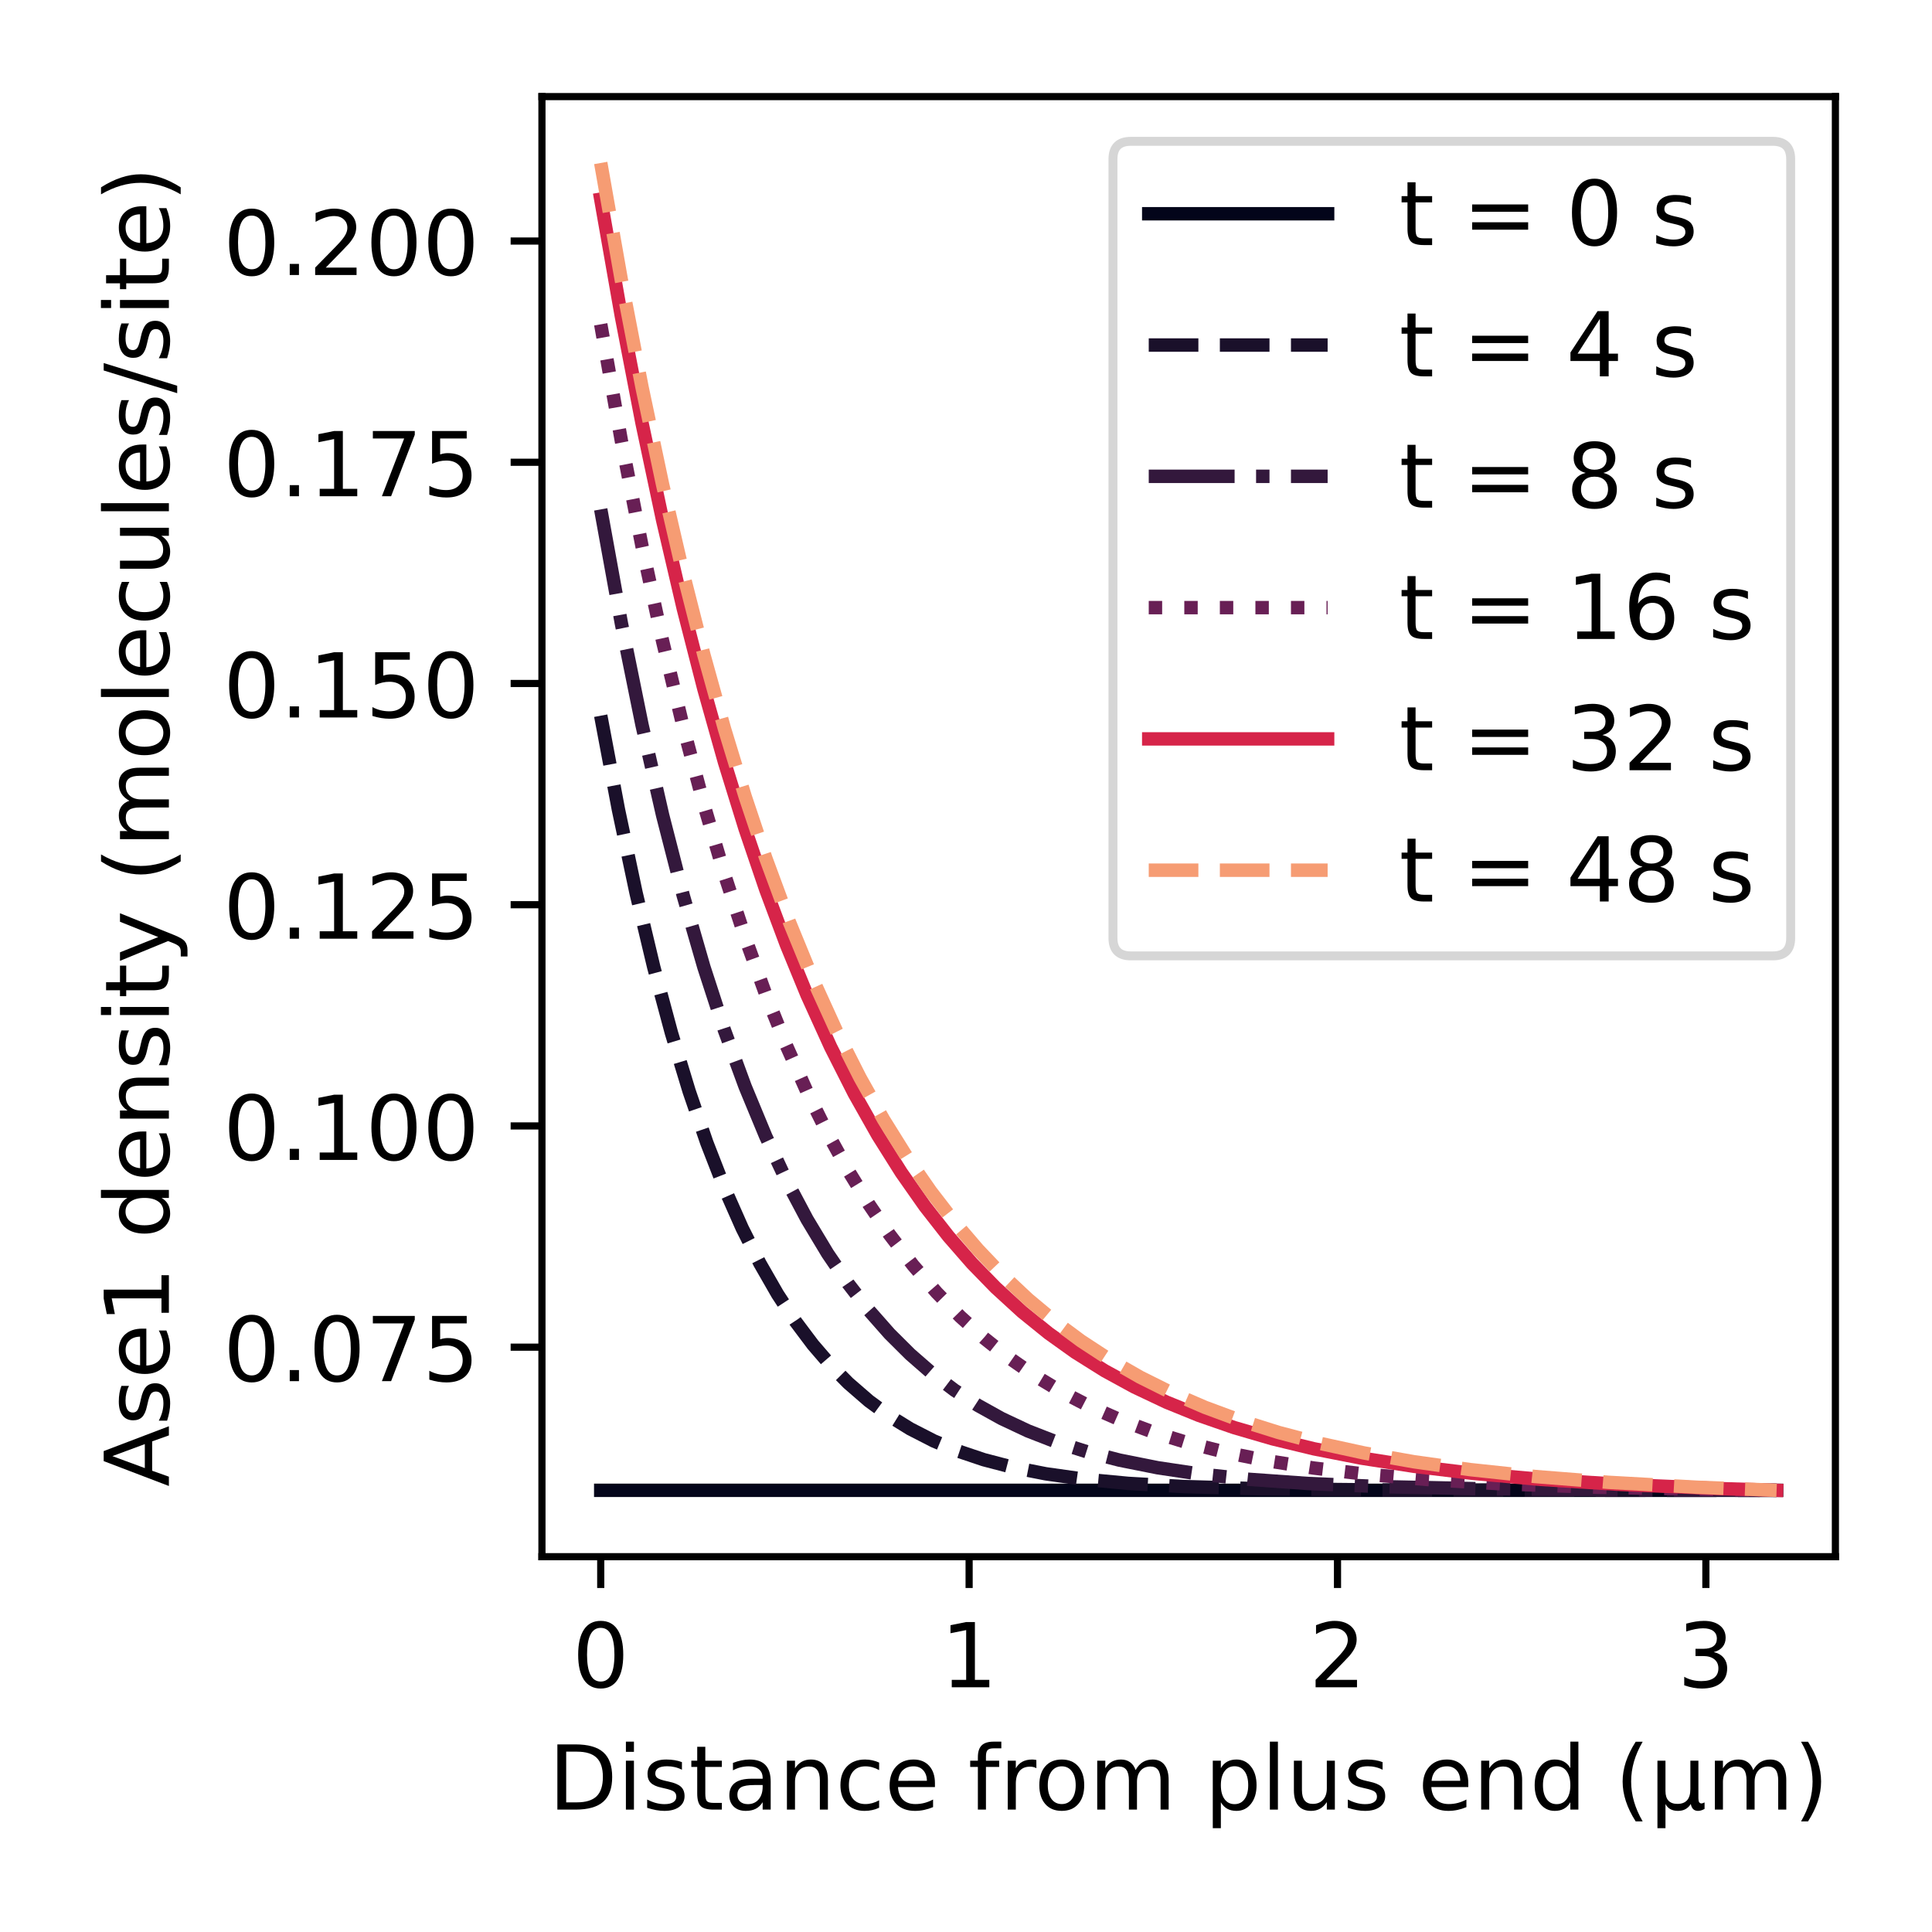
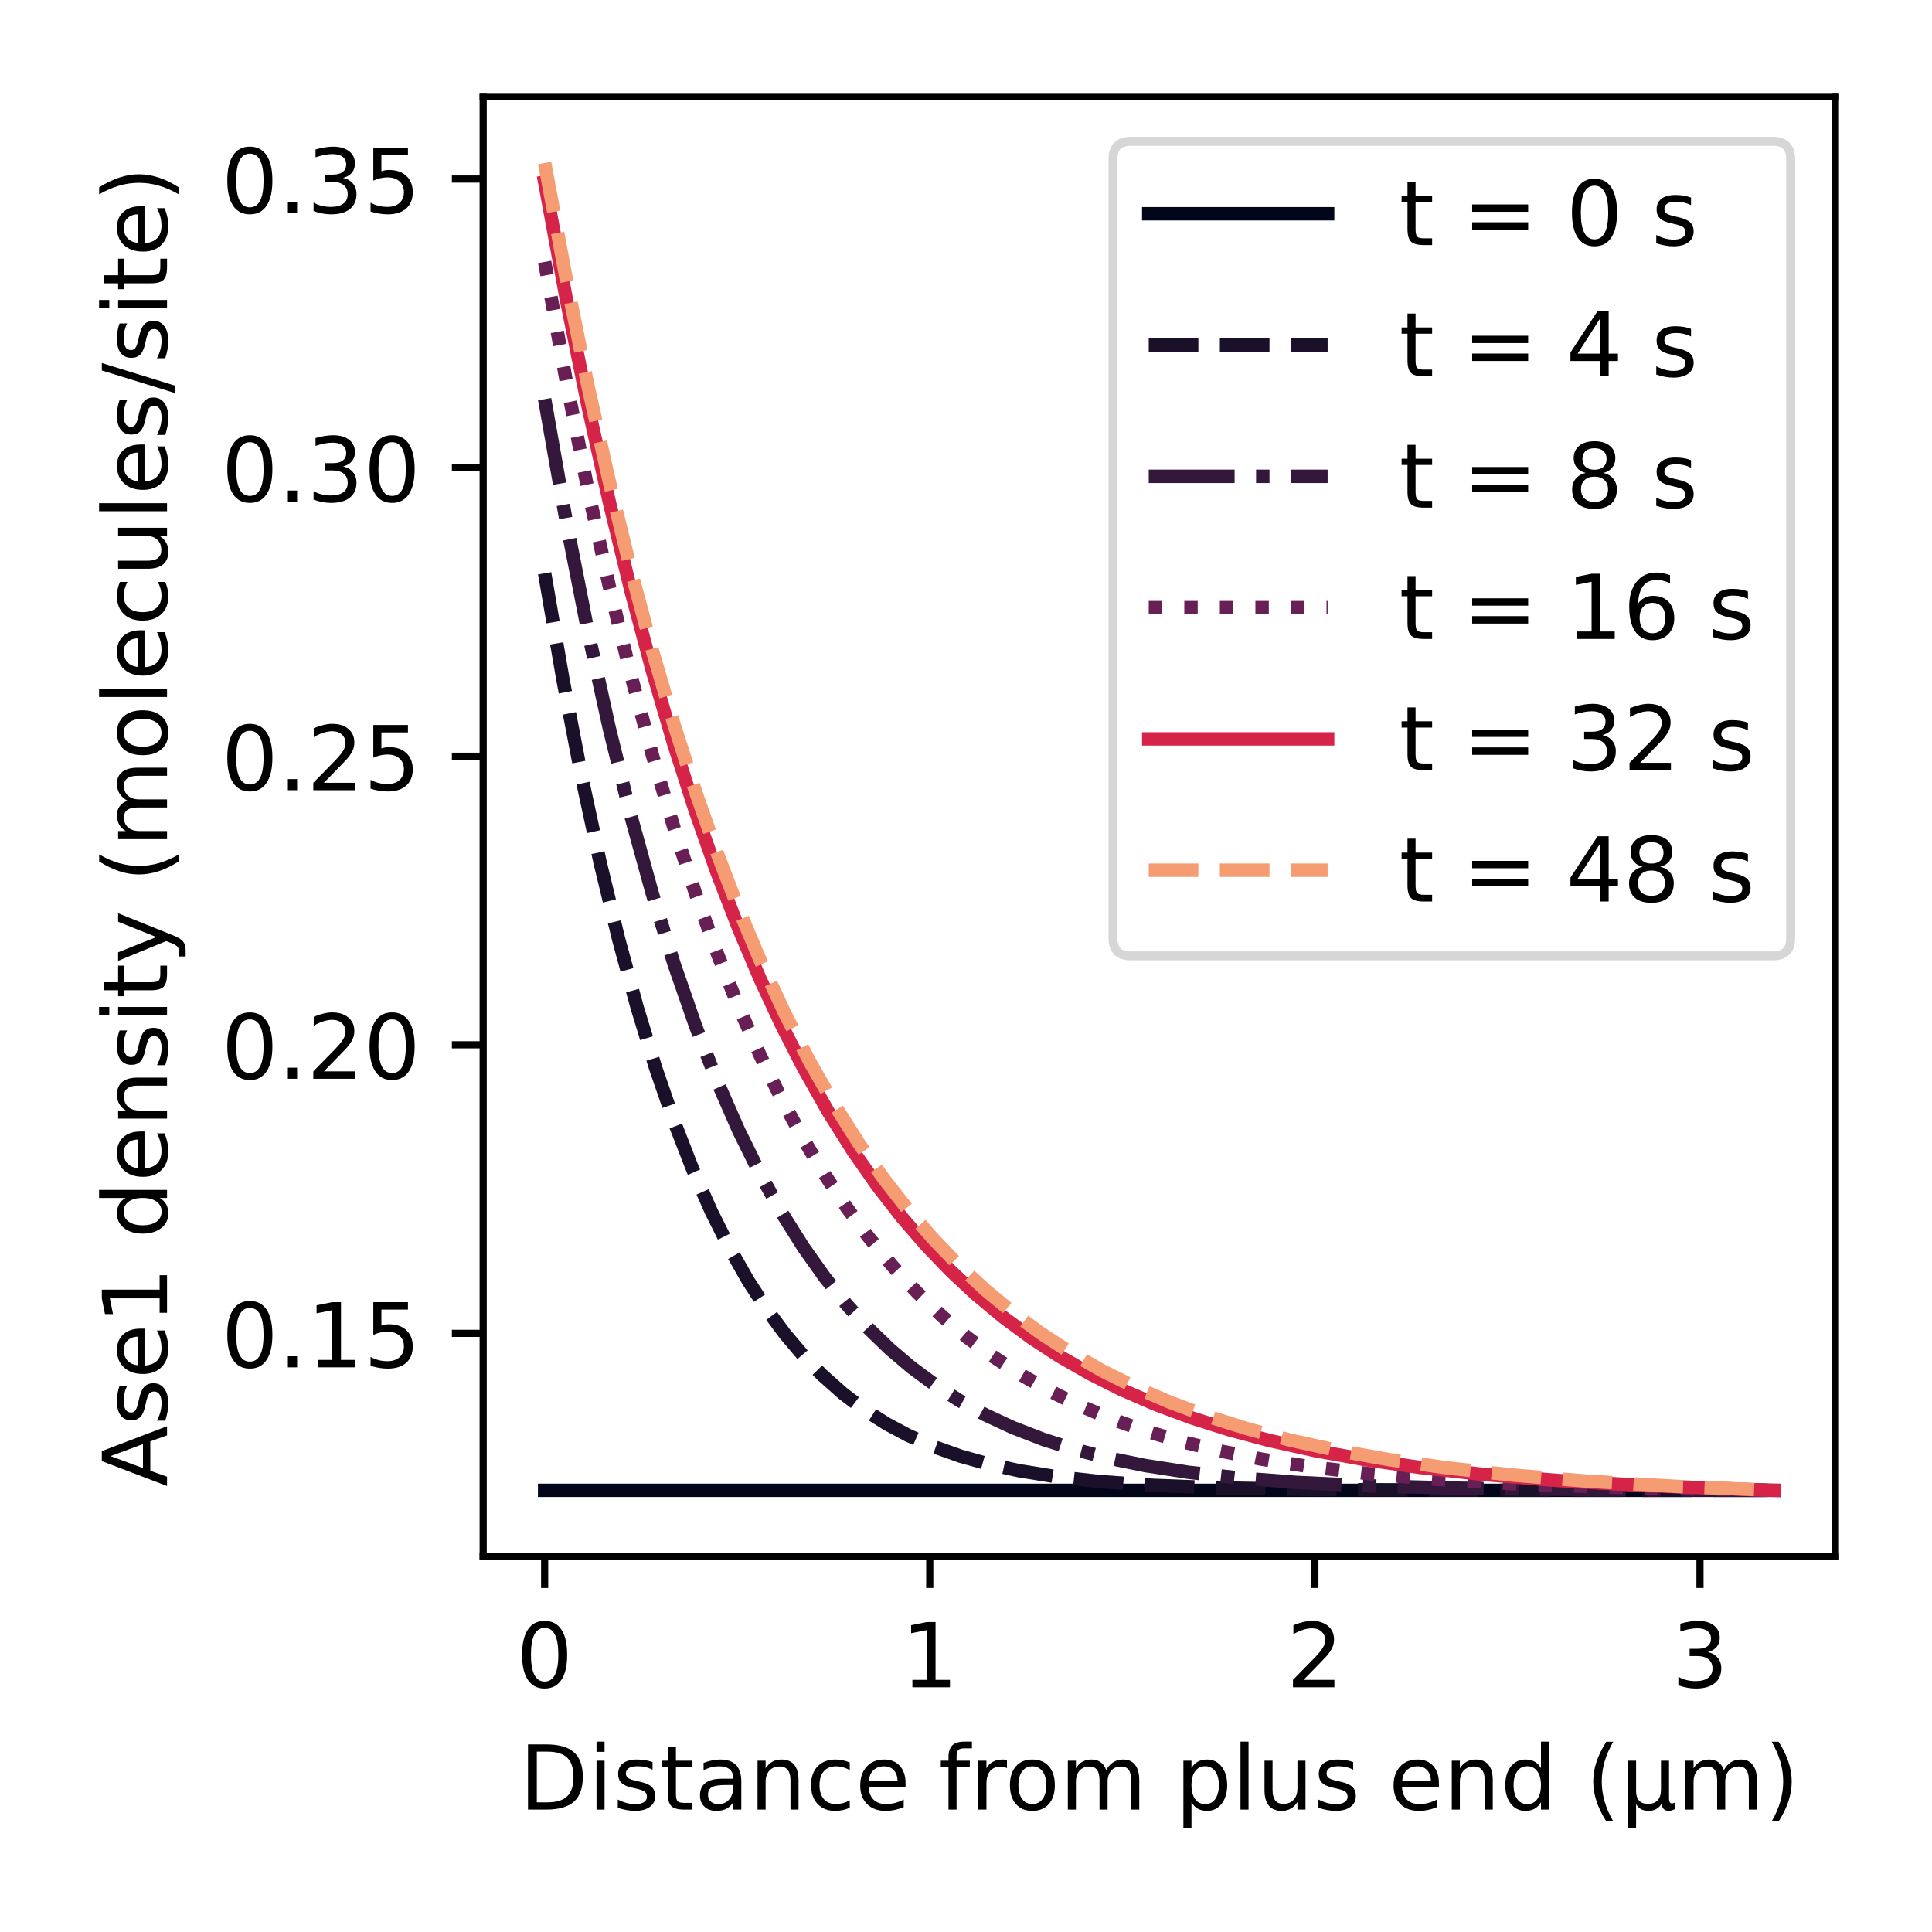
<svg xmlns="http://www.w3.org/2000/svg" xmlns:xlink="http://www.w3.org/1999/xlink" width="216pt" height="216pt" viewBox="0 0 216 216" version="1.1">
  <defs>
    <style type="text/css">*{stroke-linejoin: round; stroke-linecap: butt}</style>
  </defs>
  <g id="figure_1">
    <g id="patch_1">
      <path d="M 0 216  L 216 216  L 216 0  L 0 0  z " style="fill: #ffffff" />
    </g>
    <g id="axes_1">
      <g id="patch_2">
-         <path d="M 60.59 174.04  L 205.2 174.04  L 205.2 10.8  L 60.59 10.8  z " style="fill: #ffffff" />
+         <path d="M 54.02 174.04  L 205.2 174.04  L 205.2 10.8  L 54.02 10.8  z " style="fill: #ffffff" />
      </g>
      <g id="matplotlib.axis_1">
        <g id="xtick_1">
          <g id="line2d_1">
            <defs>
-               <path id="mbaeb94deab" d="M 0 0  L 0 3.5  " style="stroke: #000000; stroke-width: 0.8" />
-             </defs>
-             <g>
-               <use xlink:href="#mbaeb94deab" x="67.163" y="174.04" style="stroke: #000000; stroke-width: 0.8" />
+               <path id="m79ff17d236" d="M 0 0  L 0 3.5  " style="stroke: #000000; stroke-width: 0.8" />
+             </defs>
+             <g>
+               <use xlink:href="#m79ff17d236" x="60.892" y="174.04" style="stroke: #000000; stroke-width: 0.8" />
            </g>
          </g>
          <g id="text_1">
-             <g transform="translate(63.98193 188.6384)scale(0.1 -0.1)">
+             <g transform="translate(57.71057 188.6384) scale(0.1 -0.1)">
              <defs>
                <path id="DejaVuSans-30" d="M 2034 4250  Q 1547 4250 1301 3770  Q 1056 3291 1056 2328  Q 1056 1369 1301 889  Q 1547 409 2034 409  Q 2525 409 2770 889  Q 3016 1369 3016 2328  Q 3016 3291 2770 3770  Q 2525 4250 2034 4250  z M 2034 4750  Q 2819 4750 3233 4129  Q 3647 3509 3647 2328  Q 3647 1150 3233 529  Q 2819 -91 2034 -91  Q 1250 -91 836 529  Q 422 1150 422 2328  Q 422 3509 836 4129  Q 1250 4750 2034 4750  z " transform="scale(0.015625)" />
              </defs>
              <use xlink:href="#DejaVuSans-30" />
            </g>
          </g>
        </g>
        <g id="xtick_2">
          <g id="line2d_2">
            <g>
-               <use xlink:href="#mbaeb94deab" x="108.349" y="174.04" style="stroke: #000000; stroke-width: 0.8" />
+               <use xlink:href="#m79ff17d236" x="103.948" y="174.04" style="stroke: #000000; stroke-width: 0.8" />
            </g>
          </g>
          <g id="text_2">
-             <g transform="translate(105.1673 188.6384)scale(0.1 -0.1)">
+             <g transform="translate(100.7671 188.6384) scale(0.1 -0.1)">
              <defs>
                <path id="DejaVuSans-31" d="M 794 531  L 1825 531  L 1825 4091  L 703 3866  L 703 4441  L 1819 4666  L 2450 4666  L 2450 531  L 3481 531  L 3481 0  L 794 0  L 794 531  z " transform="scale(0.015625)" />
              </defs>
              <use xlink:href="#DejaVuSans-31" />
            </g>
          </g>
        </g>
        <g id="xtick_3">
          <g id="line2d_3">
            <g>
-               <use xlink:href="#mbaeb94deab" x="149.534" y="174.04" style="stroke: #000000; stroke-width: 0.8" />
+               <use xlink:href="#m79ff17d236" x="147.005" y="174.04" style="stroke: #000000; stroke-width: 0.8" />
            </g>
          </g>
          <g id="text_3">
-             <g transform="translate(146.3526 188.6384)scale(0.1 -0.1)">
+             <g transform="translate(143.8236 188.6384) scale(0.1 -0.1)">
              <defs>
                <path id="DejaVuSans-32" d="M 1228 531  L 3431 531  L 3431 0  L 469 0  L 469 531  Q 828 903 1448 1529  Q 2069 2156 2228 2338  Q 2531 2678 2651 2914  Q 2772 3150 2772 3378  Q 2772 3750 2511 3984  Q 2250 4219 1831 4219  Q 1534 4219 1204 4116  Q 875 4013 500 3803  L 500 4441  Q 881 4594 1212 4672  Q 1544 4750 1819 4750  Q 2544 4750 2975 4387  Q 3406 4025 3406 3419  Q 3406 3131 3298 2873  Q 3191 2616 2906 2266  Q 2828 2175 2409 1742  Q 1991 1309 1228 531  z " transform="scale(0.015625)" />
              </defs>
              <use xlink:href="#DejaVuSans-32" />
            </g>
          </g>
        </g>
        <g id="xtick_4">
          <g id="line2d_4">
            <g>
-               <use xlink:href="#mbaeb94deab" x="190.719" y="174.04" style="stroke: #000000; stroke-width: 0.8" />
+               <use xlink:href="#m79ff17d236" x="190.061" y="174.04" style="stroke: #000000; stroke-width: 0.8" />
            </g>
          </g>
          <g id="text_4">
-             <g transform="translate(187.538 188.6384)scale(0.1 -0.1)">
+             <g transform="translate(186.8801 188.6384) scale(0.1 -0.1)">
              <defs>
                <path id="DejaVuSans-33" d="M 2597 2516  Q 3050 2419 3304 2112  Q 3559 1806 3559 1356  Q 3559 666 3084 287  Q 2609 -91 1734 -91  Q 1441 -91 1130 -33  Q 819 25 488 141  L 488 750  Q 750 597 1062 519  Q 1375 441 1716 441  Q 2309 441 2620 675  Q 2931 909 2931 1356  Q 2931 1769 2642 2001  Q 2353 2234 1838 2234  L 1294 2234  L 1294 2753  L 1863 2753  Q 2328 2753 2575 2939  Q 2822 3125 2822 3475  Q 2822 3834 2567 4026  Q 2313 4219 1838 4219  Q 1578 4219 1281 4162  Q 984 4106 628 3988  L 628 4550  Q 988 4650 1302 4700  Q 1616 4750 1894 4750  Q 2613 4750 3031 4423  Q 3450 4097 3450 3541  Q 3450 3153 3228 2886  Q 3006 2619 2597 2516  z " transform="scale(0.015625)" />
              </defs>
              <use xlink:href="#DejaVuSans-33" />
            </g>
          </g>
        </g>
        <g id="text_5">
-           <g transform="translate(61.33406 202.3166)scale(0.1 -0.1)">
+           <g transform="translate(58.04906 202.3166) scale(0.1 -0.1)">
            <defs>
              <path id="DejaVuSans-44" d="M 1259 4147  L 1259 519  L 2022 519  Q 2988 519 3436 956  Q 3884 1394 3884 2338  Q 3884 3275 3436 3711  Q 2988 4147 2022 4147  L 1259 4147  z M 628 4666  L 1925 4666  Q 3281 4666 3915 4102  Q 4550 3538 4550 2338  Q 4550 1131 3912 565  Q 3275 0 1925 0  L 628 0  L 628 4666  z " transform="scale(0.015625)" />
              <path id="DejaVuSans-69" d="M 603 3500  L 1178 3500  L 1178 0  L 603 0  L 603 3500  z M 603 4863  L 1178 4863  L 1178 4134  L 603 4134  L 603 4863  z " transform="scale(0.015625)" />
              <path id="DejaVuSans-73" d="M 2834 3397  L 2834 2853  Q 2591 2978 2328 3040  Q 2066 3103 1784 3103  Q 1356 3103 1142 2972  Q 928 2841 928 2578  Q 928 2378 1081 2264  Q 1234 2150 1697 2047  L 1894 2003  Q 2506 1872 2764 1633  Q 3022 1394 3022 966  Q 3022 478 2636 193  Q 2250 -91 1575 -91  Q 1294 -91 989 -36  Q 684 19 347 128  L 347 722  Q 666 556 975 473  Q 1284 391 1588 391  Q 1994 391 2212 530  Q 2431 669 2431 922  Q 2431 1156 2273 1281  Q 2116 1406 1581 1522  L 1381 1569  Q 847 1681 609 1914  Q 372 2147 372 2553  Q 372 3047 722 3315  Q 1072 3584 1716 3584  Q 2034 3584 2315 3537  Q 2597 3491 2834 3397  z " transform="scale(0.015625)" />
              <path id="DejaVuSans-74" d="M 1172 4494  L 1172 3500  L 2356 3500  L 2356 3053  L 1172 3053  L 1172 1153  Q 1172 725 1289 603  Q 1406 481 1766 481  L 2356 481  L 2356 0  L 1766 0  Q 1100 0 847 248  Q 594 497 594 1153  L 594 3053  L 172 3053  L 172 3500  L 594 3500  L 594 4494  L 1172 4494  z " transform="scale(0.015625)" />
              <path id="DejaVuSans-61" d="M 2194 1759  Q 1497 1759 1228 1600  Q 959 1441 959 1056  Q 959 750 1161 570  Q 1363 391 1709 391  Q 2188 391 2477 730  Q 2766 1069 2766 1631  L 2766 1759  L 2194 1759  z M 3341 1997  L 3341 0  L 2766 0  L 2766 531  Q 2569 213 2275 61  Q 1981 -91 1556 -91  Q 1019 -91 701 211  Q 384 513 384 1019  Q 384 1609 779 1909  Q 1175 2209 1959 2209  L 2766 2209  L 2766 2266  Q 2766 2663 2505 2880  Q 2244 3097 1772 3097  Q 1472 3097 1187 3025  Q 903 2953 641 2809  L 641 3341  Q 956 3463 1253 3523  Q 1550 3584 1831 3584  Q 2591 3584 2966 3190  Q 3341 2797 3341 1997  z " transform="scale(0.015625)" />
              <path id="DejaVuSans-6e" d="M 3513 2113  L 3513 0  L 2938 0  L 2938 2094  Q 2938 2591 2744 2837  Q 2550 3084 2163 3084  Q 1697 3084 1428 2787  Q 1159 2491 1159 1978  L 1159 0  L 581 0  L 581 3500  L 1159 3500  L 1159 2956  Q 1366 3272 1645 3428  Q 1925 3584 2291 3584  Q 2894 3584 3203 3211  Q 3513 2838 3513 2113  z " transform="scale(0.015625)" />
              <path id="DejaVuSans-63" d="M 3122 3366  L 3122 2828  Q 2878 2963 2633 3030  Q 2388 3097 2138 3097  Q 1578 3097 1268 2742  Q 959 2388 959 1747  Q 959 1106 1268 751  Q 1578 397 2138 397  Q 2388 397 2633 464  Q 2878 531 3122 666  L 3122 134  Q 2881 22 2623 -34  Q 2366 -91 2075 -91  Q 1284 -91 818 406  Q 353 903 353 1747  Q 353 2603 823 3093  Q 1294 3584 2113 3584  Q 2378 3584 2631 3529  Q 2884 3475 3122 3366  z " transform="scale(0.015625)" />
              <path id="DejaVuSans-65" d="M 3597 1894  L 3597 1613  L 953 1613  Q 991 1019 1311 708  Q 1631 397 2203 397  Q 2534 397 2845 478  Q 3156 559 3463 722  L 3463 178  Q 3153 47 2828 -22  Q 2503 -91 2169 -91  Q 1331 -91 842 396  Q 353 884 353 1716  Q 353 2575 817 3079  Q 1281 3584 2069 3584  Q 2775 3584 3186 3129  Q 3597 2675 3597 1894  z M 3022 2063  Q 3016 2534 2758 2815  Q 2500 3097 2075 3097  Q 1594 3097 1305 2825  Q 1016 2553 972 2059  L 3022 2063  z " transform="scale(0.015625)" />
              <path id="DejaVuSans-20" transform="scale(0.015625)" />
              <path id="DejaVuSans-66" d="M 2375 4863  L 2375 4384  L 1825 4384  Q 1516 4384 1395 4259  Q 1275 4134 1275 3809  L 1275 3500  L 2222 3500  L 2222 3053  L 1275 3053  L 1275 0  L 697 0  L 697 3053  L 147 3053  L 147 3500  L 697 3500  L 697 3744  Q 697 4328 969 4595  Q 1241 4863 1831 4863  L 2375 4863  z " transform="scale(0.015625)" />
              <path id="DejaVuSans-72" d="M 2631 2963  Q 2534 3019 2420 3045  Q 2306 3072 2169 3072  Q 1681 3072 1420 2755  Q 1159 2438 1159 1844  L 1159 0  L 581 0  L 581 3500  L 1159 3500  L 1159 2956  Q 1341 3275 1631 3429  Q 1922 3584 2338 3584  Q 2397 3584 2469 3576  Q 2541 3569 2628 3553  L 2631 2963  z " transform="scale(0.015625)" />
              <path id="DejaVuSans-6f" d="M 1959 3097  Q 1497 3097 1228 2736  Q 959 2375 959 1747  Q 959 1119 1226 758  Q 1494 397 1959 397  Q 2419 397 2687 759  Q 2956 1122 2956 1747  Q 2956 2369 2687 2733  Q 2419 3097 1959 3097  z M 1959 3584  Q 2709 3584 3137 3096  Q 3566 2609 3566 1747  Q 3566 888 3137 398  Q 2709 -91 1959 -91  Q 1206 -91 779 398  Q 353 888 353 1747  Q 353 2609 779 3096  Q 1206 3584 1959 3584  z " transform="scale(0.015625)" />
              <path id="DejaVuSans-6d" d="M 3328 2828  Q 3544 3216 3844 3400  Q 4144 3584 4550 3584  Q 5097 3584 5394 3201  Q 5691 2819 5691 2113  L 5691 0  L 5113 0  L 5113 2094  Q 5113 2597 4934 2840  Q 4756 3084 4391 3084  Q 3944 3084 3684 2787  Q 3425 2491 3425 1978  L 3425 0  L 2847 0  L 2847 2094  Q 2847 2600 2669 2842  Q 2491 3084 2119 3084  Q 1678 3084 1418 2786  Q 1159 2488 1159 1978  L 1159 0  L 581 0  L 581 3500  L 1159 3500  L 1159 2956  Q 1356 3278 1631 3431  Q 1906 3584 2284 3584  Q 2666 3584 2933 3390  Q 3200 3197 3328 2828  z " transform="scale(0.015625)" />
              <path id="DejaVuSans-70" d="M 1159 525  L 1159 -1331  L 581 -1331  L 581 3500  L 1159 3500  L 1159 2969  Q 1341 3281 1617 3432  Q 1894 3584 2278 3584  Q 2916 3584 3314 3078  Q 3713 2572 3713 1747  Q 3713 922 3314 415  Q 2916 -91 2278 -91  Q 1894 -91 1617 61  Q 1341 213 1159 525  z M 3116 1747  Q 3116 2381 2855 2742  Q 2594 3103 2138 3103  Q 1681 3103 1420 2742  Q 1159 2381 1159 1747  Q 1159 1113 1420 752  Q 1681 391 2138 391  Q 2594 391 2855 752  Q 3116 1113 3116 1747  z " transform="scale(0.015625)" />
              <path id="DejaVuSans-6c" d="M 603 4863  L 1178 4863  L 1178 0  L 603 0  L 603 4863  z " transform="scale(0.015625)" />
              <path id="DejaVuSans-75" d="M 544 1381  L 544 3500  L 1119 3500  L 1119 1403  Q 1119 906 1312 657  Q 1506 409 1894 409  Q 2359 409 2629 706  Q 2900 1003 2900 1516  L 2900 3500  L 3475 3500  L 3475 0  L 2900 0  L 2900 538  Q 2691 219 2414 64  Q 2138 -91 1772 -91  Q 1169 -91 856 284  Q 544 659 544 1381  z M 1991 3584  L 1991 3584  z " transform="scale(0.015625)" />
              <path id="DejaVuSans-64" d="M 2906 2969  L 2906 4863  L 3481 4863  L 3481 0  L 2906 0  L 2906 525  Q 2725 213 2448 61  Q 2172 -91 1784 -91  Q 1150 -91 751 415  Q 353 922 353 1747  Q 353 2572 751 3078  Q 1150 3584 1784 3584  Q 2172 3584 2448 3432  Q 2725 3281 2906 2969  z M 947 1747  Q 947 1113 1208 752  Q 1469 391 1925 391  Q 2381 391 2643 752  Q 2906 1113 2906 1747  Q 2906 2381 2643 2742  Q 2381 3103 1925 3103  Q 1469 3103 1208 2742  Q 947 2381 947 1747  z " transform="scale(0.015625)" />
              <path id="DejaVuSans-28" d="M 1984 4856  Q 1566 4138 1362 3434  Q 1159 2731 1159 2009  Q 1159 1288 1364 580  Q 1569 -128 1984 -844  L 1484 -844  Q 1016 -109 783 600  Q 550 1309 550 2009  Q 550 2706 781 3412  Q 1013 4119 1484 4856  L 1984 4856  z " transform="scale(0.015625)" />
              <path id="DejaVuSans-3bc" d="M 544 -1331  L 544 3500  L 1119 3500  L 1119 1325  Q 1119 872 1334 640  Q 1550 409 1972 409  Q 2434 409 2667 671  Q 2900 934 2900 1459  L 2900 3500  L 3475 3500  L 3475 806  Q 3475 619 3529 530  Q 3584 441 3700 441  Q 3728 441 3778 458  Q 3828 475 3916 513  L 3916 50  Q 3788 -22 3673 -56  Q 3559 -91 3450 -91  Q 3234 -91 3106 31  Q 2978 153 2931 403  Q 2775 156 2548 32  Q 2322 -91 2016 -91  Q 1697 -91 1473 31  Q 1250 153 1119 397  L 1119 -1331  L 544 -1331  z " transform="scale(0.015625)" />
              <path id="DejaVuSans-29" d="M 513 4856  L 1013 4856  Q 1481 4119 1714 3412  Q 1947 2706 1947 2009  Q 1947 1309 1714 600  Q 1481 -109 1013 -844  L 513 -844  Q 928 -128 1133 580  Q 1338 1288 1338 2009  Q 1338 2731 1133 3434  Q 928 4138 513 4856  z " transform="scale(0.015625)" />
            </defs>
            <use xlink:href="#DejaVuSans-44" />
            <use xlink:href="#DejaVuSans-69" x="77.002" />
            <use xlink:href="#DejaVuSans-73" x="104.785" />
            <use xlink:href="#DejaVuSans-74" x="156.885" />
            <use xlink:href="#DejaVuSans-61" x="196.094" />
            <use xlink:href="#DejaVuSans-6e" x="257.373" />
            <use xlink:href="#DejaVuSans-63" x="320.752" />
            <use xlink:href="#DejaVuSans-65" x="375.732" />
            <use xlink:href="#DejaVuSans-20" x="437.256" />
            <use xlink:href="#DejaVuSans-66" x="469.043" />
            <use xlink:href="#DejaVuSans-72" x="504.248" />
            <use xlink:href="#DejaVuSans-6f" x="543.111" />
            <use xlink:href="#DejaVuSans-6d" x="604.293" />
            <use xlink:href="#DejaVuSans-20" x="701.705" />
            <use xlink:href="#DejaVuSans-70" x="733.492" />
            <use xlink:href="#DejaVuSans-6c" x="796.969" />
            <use xlink:href="#DejaVuSans-75" x="824.752" />
            <use xlink:href="#DejaVuSans-73" x="888.131" />
            <use xlink:href="#DejaVuSans-20" x="940.23" />
            <use xlink:href="#DejaVuSans-65" x="972.018" />
            <use xlink:href="#DejaVuSans-6e" x="1033.541" />
            <use xlink:href="#DejaVuSans-64" x="1096.92" />
            <use xlink:href="#DejaVuSans-20" x="1160.396" />
            <use xlink:href="#DejaVuSans-28" x="1192.184" />
            <use xlink:href="#DejaVuSans-3bc" x="1231.197" />
            <use xlink:href="#DejaVuSans-6d" x="1294.82" />
            <use xlink:href="#DejaVuSans-29" x="1392.232" />
          </g>
        </g>
      </g>
      <g id="matplotlib.axis_2">
        <g id="ytick_1">
          <g id="line2d_5">
            <defs>
-               <path id="m5aa4729f64" d="M 0 0  L -3.5 0  " style="stroke: #000000; stroke-width: 0.8" />
-             </defs>
-             <g>
-               <use xlink:href="#m5aa4729f64" x="60.59" y="150.616" style="stroke: #000000; stroke-width: 0.8" />
+               <path id="m0c7ef6a4cd" d="M 0 0  L -3.5 0  " style="stroke: #000000; stroke-width: 0.8" />
+             </defs>
+             <g>
+               <use xlink:href="#m0c7ef6a4cd" x="54.02" y="149.073" style="stroke: #000000; stroke-width: 0.8" />
            </g>
          </g>
          <g id="text_6">
-             <g transform="translate(24.96187 154.415)scale(0.1 -0.1)">
+             <g transform="translate(24.75437 152.8726) scale(0.1 -0.1)">
              <defs>
                <path id="DejaVuSans-2e" d="M 684 794  L 1344 794  L 1344 0  L 684 0  L 684 794  z " transform="scale(0.015625)" />
-                 <path id="DejaVuSans-37" d="M 525 4666  L 3525 4666  L 3525 4397  L 1831 0  L 1172 0  L 2766 4134  L 525 4134  L 525 4666  z " transform="scale(0.015625)" />
                <path id="DejaVuSans-35" d="M 691 4666  L 3169 4666  L 3169 4134  L 1269 4134  L 1269 2991  Q 1406 3038 1543 3061  Q 1681 3084 1819 3084  Q 2600 3084 3056 2656  Q 3513 2228 3513 1497  Q 3513 744 3044 326  Q 2575 -91 1722 -91  Q 1428 -91 1123 -41  Q 819 9 494 109  L 494 744  Q 775 591 1075 516  Q 1375 441 1709 441  Q 2250 441 2565 725  Q 2881 1009 2881 1497  Q 2881 1984 2565 2268  Q 2250 2553 1709 2553  Q 1456 2553 1204 2497  Q 953 2441 691 2322  L 691 4666  z " transform="scale(0.015625)" />
              </defs>
              <use xlink:href="#DejaVuSans-30" />
              <use xlink:href="#DejaVuSans-2e" x="63.623" />
-               <use xlink:href="#DejaVuSans-30" x="95.41" />
-               <use xlink:href="#DejaVuSans-37" x="159.033" />
-               <use xlink:href="#DejaVuSans-35" x="222.656" />
+               <use xlink:href="#DejaVuSans-31" x="95.41" />
+               <use xlink:href="#DejaVuSans-35" x="159.033" />
            </g>
          </g>
        </g>
        <g id="ytick_2">
          <g id="line2d_6">
            <g>
-               <use xlink:href="#m5aa4729f64" x="60.59" y="125.882" style="stroke: #000000; stroke-width: 0.8" />
+               <use xlink:href="#m0c7ef6a4cd" x="54.02" y="116.81" style="stroke: #000000; stroke-width: 0.8" />
            </g>
          </g>
          <g id="text_7">
-             <g transform="translate(24.96187 129.6813)scale(0.1 -0.1)">
-               <use xlink:href="#DejaVuSans-30" />
-               <use xlink:href="#DejaVuSans-2e" x="63.623" />
-               <use xlink:href="#DejaVuSans-31" x="95.41" />
+             <g transform="translate(24.75437 120.6095) scale(0.1 -0.1)">
+               <use xlink:href="#DejaVuSans-30" />
+               <use xlink:href="#DejaVuSans-2e" x="63.623" />
+               <use xlink:href="#DejaVuSans-32" x="95.41" />
              <use xlink:href="#DejaVuSans-30" x="159.033" />
-               <use xlink:href="#DejaVuSans-30" x="222.656" />
            </g>
          </g>
        </g>
        <g id="ytick_3">
          <g id="line2d_7">
            <g>
-               <use xlink:href="#m5aa4729f64" x="60.59" y="101.148" style="stroke: #000000; stroke-width: 0.8" />
+               <use xlink:href="#m0c7ef6a4cd" x="54.02" y="84.547" style="stroke: #000000; stroke-width: 0.8" />
            </g>
          </g>
          <g id="text_8">
-             <g transform="translate(24.96187 104.9475)scale(0.1 -0.1)">
-               <use xlink:href="#DejaVuSans-30" />
-               <use xlink:href="#DejaVuSans-2e" x="63.623" />
-               <use xlink:href="#DejaVuSans-31" x="95.41" />
-               <use xlink:href="#DejaVuSans-32" x="159.033" />
-               <use xlink:href="#DejaVuSans-35" x="222.656" />
+             <g transform="translate(24.75437 88.34641) scale(0.1 -0.1)">
+               <use xlink:href="#DejaVuSans-30" />
+               <use xlink:href="#DejaVuSans-2e" x="63.623" />
+               <use xlink:href="#DejaVuSans-32" x="95.41" />
+               <use xlink:href="#DejaVuSans-35" x="159.033" />
            </g>
          </g>
        </g>
        <g id="ytick_4">
          <g id="line2d_8">
            <g>
-               <use xlink:href="#m5aa4729f64" x="60.59" y="76.415" style="stroke: #000000; stroke-width: 0.8" />
+               <use xlink:href="#m0c7ef6a4cd" x="54.02" y="52.284" style="stroke: #000000; stroke-width: 0.8" />
            </g>
          </g>
          <g id="text_9">
-             <g transform="translate(24.96187 80.21374)scale(0.1 -0.1)">
-               <use xlink:href="#DejaVuSans-30" />
-               <use xlink:href="#DejaVuSans-2e" x="63.623" />
-               <use xlink:href="#DejaVuSans-31" x="95.41" />
-               <use xlink:href="#DejaVuSans-35" x="159.033" />
-               <use xlink:href="#DejaVuSans-30" x="222.656" />
+             <g transform="translate(24.75437 56.0833) scale(0.1 -0.1)">
+               <use xlink:href="#DejaVuSans-30" />
+               <use xlink:href="#DejaVuSans-2e" x="63.623" />
+               <use xlink:href="#DejaVuSans-33" x="95.41" />
+               <use xlink:href="#DejaVuSans-30" x="159.033" />
            </g>
          </g>
        </g>
        <g id="ytick_5">
          <g id="line2d_9">
            <g>
-               <use xlink:href="#m5aa4729f64" x="60.59" y="51.681" style="stroke: #000000; stroke-width: 0.8" />
+               <use xlink:href="#m0c7ef6a4cd" x="54.02" y="20.021" style="stroke: #000000; stroke-width: 0.8" />
            </g>
          </g>
          <g id="text_10">
-             <g transform="translate(24.96187 55.47998)scale(0.1 -0.1)">
-               <use xlink:href="#DejaVuSans-30" />
-               <use xlink:href="#DejaVuSans-2e" x="63.623" />
-               <use xlink:href="#DejaVuSans-31" x="95.41" />
-               <use xlink:href="#DejaVuSans-37" x="159.033" />
-               <use xlink:href="#DejaVuSans-35" x="222.656" />
-             </g>
-           </g>
-         </g>
-         <g id="ytick_6">
-           <g id="line2d_10">
-             <g>
-               <use xlink:href="#m5aa4729f64" x="60.59" y="26.947" style="stroke: #000000; stroke-width: 0.8" />
-             </g>
-           </g>
-           <g id="text_11">
-             <g transform="translate(24.96187 30.74621)scale(0.1 -0.1)">
-               <use xlink:href="#DejaVuSans-30" />
-               <use xlink:href="#DejaVuSans-2e" x="63.623" />
-               <use xlink:href="#DejaVuSans-32" x="95.41" />
-               <use xlink:href="#DejaVuSans-30" x="159.033" />
-               <use xlink:href="#DejaVuSans-30" x="222.656" />
-             </g>
-           </g>
-         </g>
-         <g id="text_12">
-           <g transform="translate(18.88219 166.2138)rotate(-90)scale(0.1 -0.1)">
+             <g transform="translate(24.75437 23.8202) scale(0.1 -0.1)">
+               <use xlink:href="#DejaVuSans-30" />
+               <use xlink:href="#DejaVuSans-2e" x="63.623" />
+               <use xlink:href="#DejaVuSans-33" x="95.41" />
+               <use xlink:href="#DejaVuSans-35" x="159.033" />
+             </g>
+           </g>
+         </g>
+         <g id="text_11">
+           <g transform="translate(18.67469 166.2138) rotate(-90) scale(0.1 -0.1)">
            <defs>
              <path id="DejaVuSans-41" d="M 2188 4044  L 1331 1722  L 3047 1722  L 2188 4044  z M 1831 4666  L 2547 4666  L 4325 0  L 3669 0  L 3244 1197  L 1141 1197  L 716 0  L 50 0  L 1831 4666  z " transform="scale(0.015625)" />
              <path id="DejaVuSans-79" d="M 2059 -325  Q 1816 -950 1584 -1140  Q 1353 -1331 966 -1331  L 506 -1331  L 506 -850  L 844 -850  Q 1081 -850 1212 -737  Q 1344 -625 1503 -206  L 1606 56  L 191 3500  L 800 3500  L 1894 763  L 2988 3500  L 3597 3500  L 2059 -325  z " transform="scale(0.015625)" />
              <path id="DejaVuSans-2f" d="M 1625 4666  L 2156 4666  L 531 -594  L 0 -594  L 1625 4666  z " transform="scale(0.015625)" />
            </defs>
            <use xlink:href="#DejaVuSans-41" />
            <use xlink:href="#DejaVuSans-73" x="68.408" />
            <use xlink:href="#DejaVuSans-65" x="120.508" />
            <use xlink:href="#DejaVuSans-31" x="182.031" />
            <use xlink:href="#DejaVuSans-20" x="245.654" />
            <use xlink:href="#DejaVuSans-64" x="277.441" />
            <use xlink:href="#DejaVuSans-65" x="340.918" />
            <use xlink:href="#DejaVuSans-6e" x="402.441" />
            <use xlink:href="#DejaVuSans-73" x="465.82" />
            <use xlink:href="#DejaVuSans-69" x="517.92" />
            <use xlink:href="#DejaVuSans-74" x="545.703" />
            <use xlink:href="#DejaVuSans-79" x="584.912" />
            <use xlink:href="#DejaVuSans-20" x="644.092" />
            <use xlink:href="#DejaVuSans-28" x="675.879" />
            <use xlink:href="#DejaVuSans-6d" x="714.893" />
            <use xlink:href="#DejaVuSans-6f" x="812.305" />
            <use xlink:href="#DejaVuSans-6c" x="873.486" />
            <use xlink:href="#DejaVuSans-65" x="901.27" />
            <use xlink:href="#DejaVuSans-63" x="962.793" />
            <use xlink:href="#DejaVuSans-75" x="1017.773" />
            <use xlink:href="#DejaVuSans-6c" x="1081.152" />
            <use xlink:href="#DejaVuSans-65" x="1108.936" />
            <use xlink:href="#DejaVuSans-73" x="1170.459" />
            <use xlink:href="#DejaVuSans-2f" x="1222.559" />
            <use xlink:href="#DejaVuSans-73" x="1256.25" />
            <use xlink:href="#DejaVuSans-69" x="1308.35" />
            <use xlink:href="#DejaVuSans-74" x="1336.133" />
            <use xlink:href="#DejaVuSans-65" x="1375.342" />
            <use xlink:href="#DejaVuSans-29" x="1436.865" />
          </g>
        </g>
      </g>
+       <g id="line2d_10">
+         <path d="M 60.892 166.62  L 198.328 166.62  L 198.328 166.62  " clip-path="url(#paa3fe8027e)" style="fill: none; stroke: #03051a; stroke-width: 1.5; stroke-linecap: square" />
+       </g>
      <g id="line2d_11">
-         <path d="M 67.163 166.62  L 198.627 166.62  L 198.627 166.62  " clip-path="url(#pd85296185f)" style="fill: none; stroke: #03051a; stroke-width: 1.5; stroke-linecap: square" />
+         <path d="M 60.892 64.096  L 62.959 76.092  L 65.025 86.831  L 67.092 96.426  L 69.159 104.984  L 71.225 112.602  L 73.292 119.371  L 75.359 125.374  L 77.426 130.687  L 79.492 135.379  L 81.559 139.514  L 83.626 143.152  L 85.692 146.344  L 87.759 149.14  L 89.826 151.583  L 91.893 153.713  L 94.304 155.85  L 96.715 157.661  L 99.126 159.19  L 101.537 160.478  L 104.293 161.698  L 107.393 162.802  L 110.493 163.674  L 113.937 164.426  L 118.071 165.093  L 122.893 165.632  L 128.749 166.049  L 136.327 166.347  L 147.349 166.532  L 168.016 166.612  L 198.328 166.62  L 198.328 166.62  " clip-path="url(#paa3fe8027e)" style="fill: none; stroke-dasharray: 5.55,2.4; stroke-dashoffset: 0; stroke: #1a102a; stroke-width: 1.5" />
      </g>
      <g id="line2d_12">
-         <path d="M 67.163 80.016  L 69.14 90.507  L 71.117 99.844  L 73.094 108.139  L 75.071 115.496  L 77.048 122.01  L 79.025 127.766  L 81.001 132.844  L 82.978 137.314  L 84.955 141.243  L 86.932 144.688  L 88.909 147.704  L 90.886 150.338  L 92.863 152.634  L 94.84 154.632  L 97.146 156.631  L 99.452 158.322  L 101.759 159.746  L 104.395 161.098  L 107.031 162.201  L 109.996 163.198  L 113.291 164.059  L 116.915 164.772  L 121.198 165.377  L 126.141 165.844  L 132.401 166.202  L 140.967 166.448  L 154.476 166.581  L 188.413 166.62  L 198.627 166.62  L 198.627 166.62  " clip-path="url(#pd85296185f)" style="fill: none; stroke-dasharray: 5.55,2.4; stroke-dashoffset: 0; stroke: #1a102a; stroke-width: 1.5" />
+         <path d="M 60.892 44.627  L 63.303 58.275  L 65.714 70.502  L 68.125 81.447  L 70.536 91.233  L 72.948 99.973  L 75.359 107.771  L 77.77 114.72  L 80.181 120.905  L 82.592 126.404  L 85.003 131.287  L 87.415 135.617  L 89.826 139.453  L 92.237 142.846  L 94.648 145.843  L 97.059 148.488  L 99.47 150.818  L 101.882 152.868  L 104.637 154.908  L 107.393 156.664  L 110.148 158.173  L 113.249 159.615  L 116.693 160.947  L 120.138 162.04  L 123.927 163.014  L 128.06 163.854  L 132.882 164.602  L 138.394 165.224  L 144.938 165.729  L 152.861 166.111  L 163.539 166.389  L 179.383 166.557  L 198.328 166.62  L 198.328 166.62  " clip-path="url(#paa3fe8027e)" style="fill: none; stroke-dasharray: 9.6,2.4,1.5,2.4; stroke-dashoffset: 0; stroke: #33183c; stroke-width: 1.5" />
      </g>
      <g id="line2d_13">
-         <path d="M 67.163 56.95  L 69.47 69.688  L 71.776 81.039  L 74.082 91.146  L 76.389 100.135  L 78.695 108.12  L 81.001 115.207  L 83.308 121.489  L 85.614 127.052  L 87.921 131.972  L 90.227 136.318  L 92.533 140.152  L 94.84 143.531  L 97.146 146.504  L 99.452 149.118  L 101.759 151.413  L 104.065 153.424  L 106.701 155.418  L 109.337 157.128  L 111.973 158.592  L 114.938 159.985  L 118.233 161.267  L 121.528 162.313  L 125.152 163.242  L 129.435 164.097  L 134.048 164.788  L 139.649 165.389  L 146.239 165.858  L 154.476 166.21  L 165.679 166.45  L 183.8 166.587  L 198.627 166.62  L 198.627 166.62  " clip-path="url(#pd85296185f)" style="fill: none; stroke-dasharray: 9.6,2.4,1.5,2.4; stroke-dashoffset: 0; stroke: #33183c; stroke-width: 1.5" />
+         <path d="M 60.892 29.28  L 63.303 42.583  L 65.714 54.645  L 68.125 65.578  L 70.536 75.483  L 72.948 84.455  L 75.359 92.577  L 77.77 99.928  L 80.181 106.578  L 82.592 112.592  L 85.003 118.027  L 87.415 122.938  L 89.826 127.373  L 92.237 131.376  L 94.648 134.989  L 97.059 138.246  L 99.815 141.578  L 102.571 144.535  L 105.326 147.157  L 108.082 149.482  L 110.837 151.542  L 113.937 153.577  L 117.038 155.35  L 120.482 157.051  L 123.927 158.508  L 127.716 159.867  L 131.849 161.104  L 136.327 162.202  L 141.149 163.155  L 146.66 164.009  L 152.861 164.738  L 160.094 165.355  L 168.705 165.858  L 179.728 166.263  L 194.539 166.568  L 198.328 166.62  L 198.328 166.62  " clip-path="url(#paa3fe8027e)" style="fill: none; stroke-dasharray: 1.5,2.475; stroke-dashoffset: 0; stroke: #681f55; stroke-width: 1.5" />
      </g>
      <g id="line2d_14">
-         <path d="M 67.163 36.258  L 69.47 49.284  L 71.776 61.054  L 74.082 71.687  L 76.389 81.287  L 78.695 89.953  L 81.001 97.771  L 83.308 104.822  L 85.614 111.179  L 87.921 116.906  L 90.227 122.065  L 92.533 126.709  L 94.84 130.887  L 97.146 134.646  L 99.452 138.025  L 102.088 141.468  L 104.724 144.514  L 107.36 147.205  L 109.996 149.582  L 112.632 151.679  L 115.597 153.745  L 118.562 155.536  L 121.857 157.248  L 125.152 158.706  L 128.776 160.061  L 132.73 161.287  L 137.014 162.369  L 141.626 163.302  L 146.898 164.133  L 152.829 164.835  L 159.748 165.424  L 167.985 165.899  L 178.528 166.274  L 193.026 166.553  L 198.627 166.62  L 198.627 166.62  " clip-path="url(#pd85296185f)" style="fill: none; stroke-dasharray: 1.5,2.475; stroke-dashoffset: 0; stroke: #681f55; stroke-width: 1.5" />
+         <path d="M 60.892 20.345  L 63.303 33.389  L 65.714 45.286  L 68.125 56.134  L 70.536 66.026  L 72.948 75.044  L 75.359 83.266  L 77.77 90.762  L 80.181 97.594  L 82.592 103.821  L 85.003 109.497  L 87.415 114.668  L 89.826 119.381  L 92.581 124.256  L 95.337 128.639  L 98.093 132.578  L 100.848 136.119  L 103.604 139.3  L 106.359 142.159  L 109.115 144.727  L 112.215 147.306  L 115.315 149.59  L 118.415 151.615  L 121.86 153.595  L 125.304 155.325  L 129.093 156.977  L 133.227 158.52  L 137.36 159.832  L 141.838 161.032  L 147.005 162.178  L 152.516 163.17  L 158.716 164.056  L 165.95 164.852  L 174.217 165.525  L 183.861 166.083  L 195.917 166.549  L 198.328 166.62  L 198.328 166.62  " clip-path="url(#paa3fe8027e)" style="fill: none; stroke: #d62449; stroke-width: 1.5; stroke-linecap: square" />
      </g>
      <g id="line2d_15">
-         <path d="M 67.163 22.262  L 69.47 35.359  L 71.776 47.285  L 74.082 58.144  L 76.389 68.029  L 78.695 77.027  L 81.001 85.218  L 83.308 92.672  L 85.614 99.455  L 87.921 105.627  L 90.227 111.242  L 92.863 117.041  L 95.499 122.245  L 98.135 126.914  L 100.77 131.102  L 103.406 134.859  L 106.042 138.228  L 108.678 141.248  L 111.314 143.956  L 114.279 146.669  L 117.245 149.067  L 120.21 151.186  L 123.505 153.253  L 126.8 155.054  L 130.424 156.769  L 134.048 158.242  L 138.002 159.613  L 142.285 160.862  L 146.898 161.978  L 152.17 163.014  L 158.1 163.935  L 164.69 164.723  L 172.268 165.397  L 181.164 165.96  L 192.367 166.433  L 198.627 166.62  L 198.627 166.62  " clip-path="url(#pd85296185f)" style="fill: none; stroke: #d62449; stroke-width: 1.5; stroke-linecap: square" />
-       </g>
-       <g id="line2d_16">
-         <path d="M 67.163 18.22  L 69.47 31.322  L 71.776 43.276  L 74.082 54.182  L 76.389 64.133  L 78.695 73.21  L 81.001 81.492  L 83.308 89.046  L 85.614 95.938  L 88.25 103.076  L 90.886 109.503  L 93.522 115.288  L 96.158 120.496  L 98.794 125.184  L 101.429 129.404  L 104.065 133.202  L 106.701 136.62  L 109.337 139.697  L 111.973 142.466  L 114.938 145.252  L 117.904 147.726  L 120.869 149.923  L 124.164 152.077  L 127.459 153.965  L 131.083 155.773  L 134.707 157.337  L 138.661 158.804  L 142.944 160.151  L 147.557 161.366  L 152.499 162.442  L 158.1 163.43  L 164.361 164.303  L 171.609 165.076  L 179.846 165.726  L 189.731 166.275  L 198.627 166.62  L 198.627 166.62  " clip-path="url(#pd85296185f)" style="fill: none; stroke-dasharray: 5.55,2.4; stroke-dashoffset: 0; stroke: #f69c73; stroke-width: 1.5" />
+         <path d="M 60.892 18.22  L 63.303 31.198  L 65.714 43.048  L 68.125 53.869  L 70.536 63.75  L 72.948 72.772  L 75.359 81.009  L 77.77 88.531  L 80.181 95.398  L 82.592 101.668  L 85.003 107.393  L 87.759 113.328  L 90.515 118.676  L 93.27 123.496  L 96.026 127.84  L 98.782 131.753  L 101.537 135.28  L 104.293 138.458  L 107.048 141.322  L 110.148 144.206  L 113.249 146.771  L 116.349 149.053  L 119.793 151.293  L 123.238 153.259  L 127.027 155.146  L 130.816 156.781  L 134.949 158.317  L 139.427 159.731  L 144.249 161.009  L 149.416 162.143  L 155.272 163.189  L 161.816 164.115  L 169.05 164.907  L 177.317 165.586  L 187.306 166.174  L 198.328 166.62  L 198.328 166.62  " clip-path="url(#paa3fe8027e)" style="fill: none; stroke-dasharray: 5.55,2.4; stroke-dashoffset: 0; stroke: #f69c73; stroke-width: 1.5" />
      </g>
      <g id="patch_3">
-         <path d="M 60.59 174.04  L 60.59 10.8  " style="fill: none; stroke: #000000; stroke-width: 0.8; stroke-linejoin: miter; stroke-linecap: square" />
+         <path d="M 54.02 174.04  L 54.02 10.8  " style="fill: none; stroke: #000000; stroke-width: 0.8; stroke-linejoin: miter; stroke-linecap: square" />
      </g>
      <g id="patch_4">
        <path d="M 205.2 174.04  L 205.2 10.8  " style="fill: none; stroke: #000000; stroke-width: 0.8; stroke-linejoin: miter; stroke-linecap: square" />
      </g>
      <g id="patch_5">
-         <path d="M 60.59 174.04  L 205.2 174.04  " style="fill: none; stroke: #000000; stroke-width: 0.8; stroke-linejoin: miter; stroke-linecap: square" />
+         <path d="M 54.02 174.04  L 205.2 174.04  " style="fill: none; stroke: #000000; stroke-width: 0.8; stroke-linejoin: miter; stroke-linecap: square" />
      </g>
      <g id="patch_6">
-         <path d="M 60.59 10.8  L 205.2 10.8  " style="fill: none; stroke: #000000; stroke-width: 0.8; stroke-linejoin: miter; stroke-linecap: square" />
+         <path d="M 54.02 10.8  L 205.2 10.8  " style="fill: none; stroke: #000000; stroke-width: 0.8; stroke-linejoin: miter; stroke-linecap: square" />
      </g>
      <g id="legend_1">
        <g id="patch_7">
          <path d="M 126.431 106.869  L 198.2 106.869  Q 200.2 106.869 200.2 104.869  L 200.2 17.8  Q 200.2 15.8 198.2 15.8  L 126.431 15.8  Q 124.431 15.8 124.431 17.8  L 124.431 104.869  Q 124.431 106.869 126.431 106.869  z " style="fill: #ffffff; opacity: 0.8; stroke: #cccccc; stroke-linejoin: miter" />
        </g>
-         <g id="line2d_17">
+         <g id="line2d_16">
          <path d="M 128.431 23.898  L 138.431 23.898  L 148.431 23.898  " style="fill: none; stroke: #03051a; stroke-width: 1.5; stroke-linecap: square" />
        </g>
-         <g id="text_13">
-           <g transform="translate(156.4313 27.39844)scale(0.1 -0.1)">
+         <g id="text_12">
+           <g transform="translate(156.4313 27.39844) scale(0.1 -0.1)">
            <defs>
              <path id="DejaVuSans-3d" d="M 678 2906  L 4684 2906  L 4684 2381  L 678 2381  L 678 2906  z M 678 1631  L 4684 1631  L 4684 1100  L 678 1100  L 678 1631  z " transform="scale(0.015625)" />
            </defs>
            <use xlink:href="#DejaVuSans-74" />
            <use xlink:href="#DejaVuSans-20" x="39.209" />
            <use xlink:href="#DejaVuSans-3d" x="70.996" />
            <use xlink:href="#DejaVuSans-20" x="154.785" />
            <use xlink:href="#DejaVuSans-30" x="186.572" />
            <use xlink:href="#DejaVuSans-20" x="250.195" />
            <use xlink:href="#DejaVuSans-73" x="281.982" />
          </g>
        </g>
-         <g id="line2d_18">
+         <g id="line2d_17">
          <path d="M 128.431 38.577  L 138.431 38.577  L 148.431 38.577  " style="fill: none; stroke-dasharray: 5.55,2.4; stroke-dashoffset: 0; stroke: #1a102a; stroke-width: 1.5" />
        </g>
-         <g id="text_14">
-           <g transform="translate(156.4313 42.07656)scale(0.1 -0.1)">
+         <g id="text_13">
+           <g transform="translate(156.4313 42.07656) scale(0.1 -0.1)">
            <defs>
              <path id="DejaVuSans-34" d="M 2419 4116  L 825 1625  L 2419 1625  L 2419 4116  z M 2253 4666  L 3047 4666  L 3047 1625  L 3713 1625  L 3713 1100  L 3047 1100  L 3047 0  L 2419 0  L 2419 1100  L 313 1100  L 313 1709  L 2253 4666  z " transform="scale(0.015625)" />
            </defs>
            <use xlink:href="#DejaVuSans-74" />
            <use xlink:href="#DejaVuSans-20" x="39.209" />
            <use xlink:href="#DejaVuSans-3d" x="70.996" />
            <use xlink:href="#DejaVuSans-20" x="154.785" />
            <use xlink:href="#DejaVuSans-34" x="186.572" />
            <use xlink:href="#DejaVuSans-20" x="250.195" />
            <use xlink:href="#DejaVuSans-73" x="281.982" />
          </g>
        </g>
-         <g id="line2d_19">
+         <g id="line2d_18">
          <path d="M 128.431 53.255  L 138.431 53.255  L 148.431 53.255  " style="fill: none; stroke-dasharray: 9.6,2.4,1.5,2.4; stroke-dashoffset: 0; stroke: #33183c; stroke-width: 1.5" />
        </g>
-         <g id="text_15">
-           <g transform="translate(156.4313 56.75469)scale(0.1 -0.1)">
+         <g id="text_14">
+           <g transform="translate(156.4313 56.75469) scale(0.1 -0.1)">
            <defs>
              <path id="DejaVuSans-38" d="M 2034 2216  Q 1584 2216 1326 1975  Q 1069 1734 1069 1313  Q 1069 891 1326 650  Q 1584 409 2034 409  Q 2484 409 2743 651  Q 3003 894 3003 1313  Q 3003 1734 2745 1975  Q 2488 2216 2034 2216  z M 1403 2484  Q 997 2584 770 2862  Q 544 3141 544 3541  Q 544 4100 942 4425  Q 1341 4750 2034 4750  Q 2731 4750 3128 4425  Q 3525 4100 3525 3541  Q 3525 3141 3298 2862  Q 3072 2584 2669 2484  Q 3125 2378 3379 2068  Q 3634 1759 3634 1313  Q 3634 634 3220 271  Q 2806 -91 2034 -91  Q 1263 -91 848 271  Q 434 634 434 1313  Q 434 1759 690 2068  Q 947 2378 1403 2484  z M 1172 3481  Q 1172 3119 1398 2916  Q 1625 2713 2034 2713  Q 2441 2713 2670 2916  Q 2900 3119 2900 3481  Q 2900 3844 2670 4047  Q 2441 4250 2034 4250  Q 1625 4250 1398 4047  Q 1172 3844 1172 3481  z " transform="scale(0.015625)" />
            </defs>
            <use xlink:href="#DejaVuSans-74" />
            <use xlink:href="#DejaVuSans-20" x="39.209" />
            <use xlink:href="#DejaVuSans-3d" x="70.996" />
            <use xlink:href="#DejaVuSans-20" x="154.785" />
            <use xlink:href="#DejaVuSans-38" x="186.572" />
            <use xlink:href="#DejaVuSans-20" x="250.195" />
            <use xlink:href="#DejaVuSans-73" x="281.982" />
          </g>
        </g>
-         <g id="line2d_20">
+         <g id="line2d_19">
          <path d="M 128.431 67.933  L 138.431 67.933  L 148.431 67.933  " style="fill: none; stroke-dasharray: 1.5,2.475; stroke-dashoffset: 0; stroke: #681f55; stroke-width: 1.5" />
        </g>
-         <g id="text_16">
-           <g transform="translate(156.4313 71.43281)scale(0.1 -0.1)">
+         <g id="text_15">
+           <g transform="translate(156.4313 71.43281) scale(0.1 -0.1)">
            <defs>
              <path id="DejaVuSans-36" d="M 2113 2584  Q 1688 2584 1439 2293  Q 1191 2003 1191 1497  Q 1191 994 1439 701  Q 1688 409 2113 409  Q 2538 409 2786 701  Q 3034 994 3034 1497  Q 3034 2003 2786 2293  Q 2538 2584 2113 2584  z M 3366 4563  L 3366 3988  Q 3128 4100 2886 4159  Q 2644 4219 2406 4219  Q 1781 4219 1451 3797  Q 1122 3375 1075 2522  Q 1259 2794 1537 2939  Q 1816 3084 2150 3084  Q 2853 3084 3261 2657  Q 3669 2231 3669 1497  Q 3669 778 3244 343  Q 2819 -91 2113 -91  Q 1303 -91 875 529  Q 447 1150 447 2328  Q 447 3434 972 4092  Q 1497 4750 2381 4750  Q 2619 4750 2861 4703  Q 3103 4656 3366 4563  z " transform="scale(0.015625)" />
            </defs>
            <use xlink:href="#DejaVuSans-74" />
            <use xlink:href="#DejaVuSans-20" x="39.209" />
            <use xlink:href="#DejaVuSans-3d" x="70.996" />
            <use xlink:href="#DejaVuSans-20" x="154.785" />
            <use xlink:href="#DejaVuSans-31" x="186.572" />
            <use xlink:href="#DejaVuSans-36" x="250.195" />
            <use xlink:href="#DejaVuSans-20" x="313.818" />
            <use xlink:href="#DejaVuSans-73" x="345.605" />
          </g>
        </g>
-         <g id="line2d_21">
+         <g id="line2d_20">
          <path d="M 128.431 82.611  L 138.431 82.611  L 148.431 82.611  " style="fill: none; stroke: #d62449; stroke-width: 1.5; stroke-linecap: square" />
        </g>
-         <g id="text_17">
-           <g transform="translate(156.4313 86.11094)scale(0.1 -0.1)">
+         <g id="text_16">
+           <g transform="translate(156.4313 86.11094) scale(0.1 -0.1)">
            <use xlink:href="#DejaVuSans-74" />
            <use xlink:href="#DejaVuSans-20" x="39.209" />
            <use xlink:href="#DejaVuSans-3d" x="70.996" />
            <use xlink:href="#DejaVuSans-20" x="154.785" />
            <use xlink:href="#DejaVuSans-33" x="186.572" />
            <use xlink:href="#DejaVuSans-32" x="250.195" />
            <use xlink:href="#DejaVuSans-20" x="313.818" />
            <use xlink:href="#DejaVuSans-73" x="345.605" />
          </g>
        </g>
-         <g id="line2d_22">
+         <g id="line2d_21">
          <path d="M 128.431 97.289  L 138.431 97.289  L 148.431 97.289  " style="fill: none; stroke-dasharray: 5.55,2.4; stroke-dashoffset: 0; stroke: #f69c73; stroke-width: 1.5" />
        </g>
-         <g id="text_18">
-           <g transform="translate(156.4313 100.7891)scale(0.1 -0.1)">
+         <g id="text_17">
+           <g transform="translate(156.4313 100.7891) scale(0.1 -0.1)">
            <use xlink:href="#DejaVuSans-74" />
            <use xlink:href="#DejaVuSans-20" x="39.209" />
            <use xlink:href="#DejaVuSans-3d" x="70.996" />
            <use xlink:href="#DejaVuSans-20" x="154.785" />
            <use xlink:href="#DejaVuSans-34" x="186.572" />
            <use xlink:href="#DejaVuSans-38" x="250.195" />
            <use xlink:href="#DejaVuSans-20" x="313.818" />
            <use xlink:href="#DejaVuSans-73" x="345.605" />
          </g>
        </g>
      </g>
    </g>
  </g>
  <defs>
-     <clipPath id="pd85296185f">
-       <rect x="60.59" y="10.8" width="144.61" height="163.24" />
+     <clipPath id="paa3fe8027e">
+       <rect x="54.02" y="10.8" width="151.18" height="163.24" />
    </clipPath>
  </defs>
</svg>
